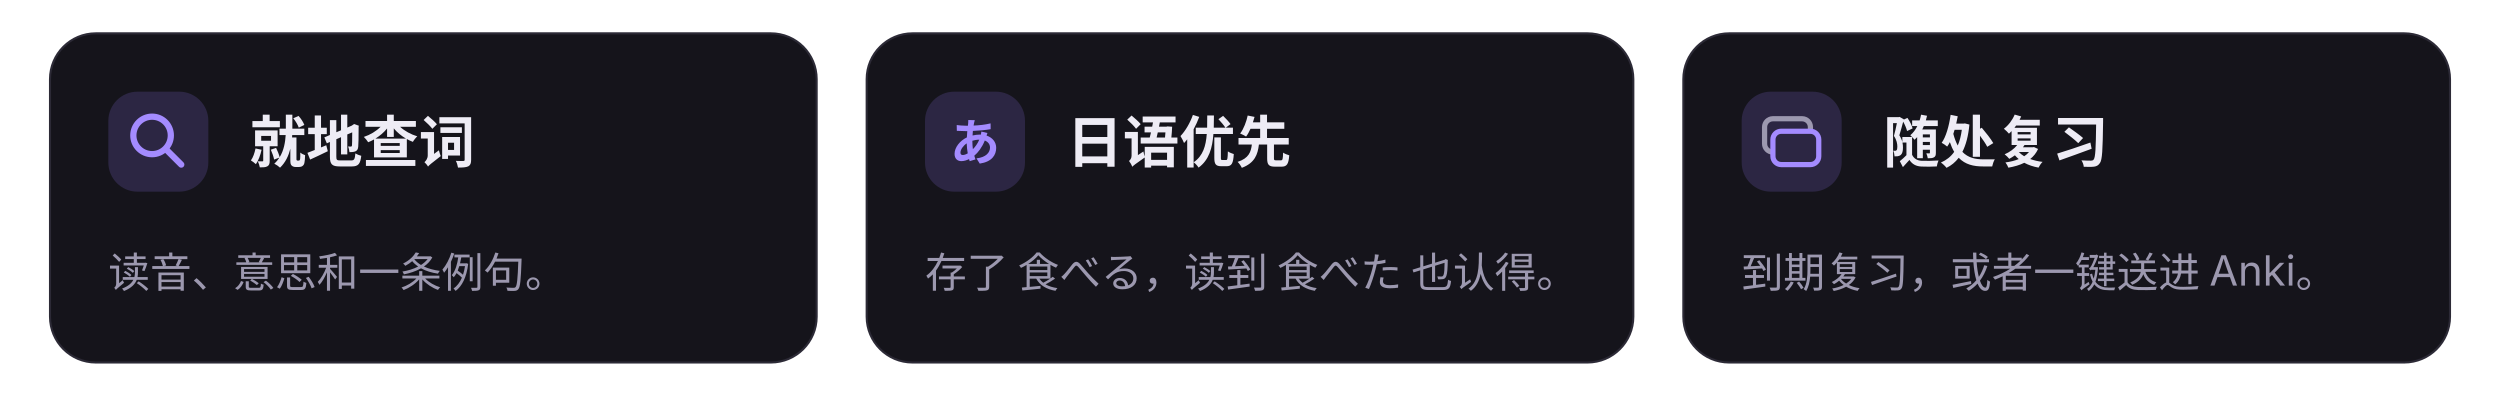
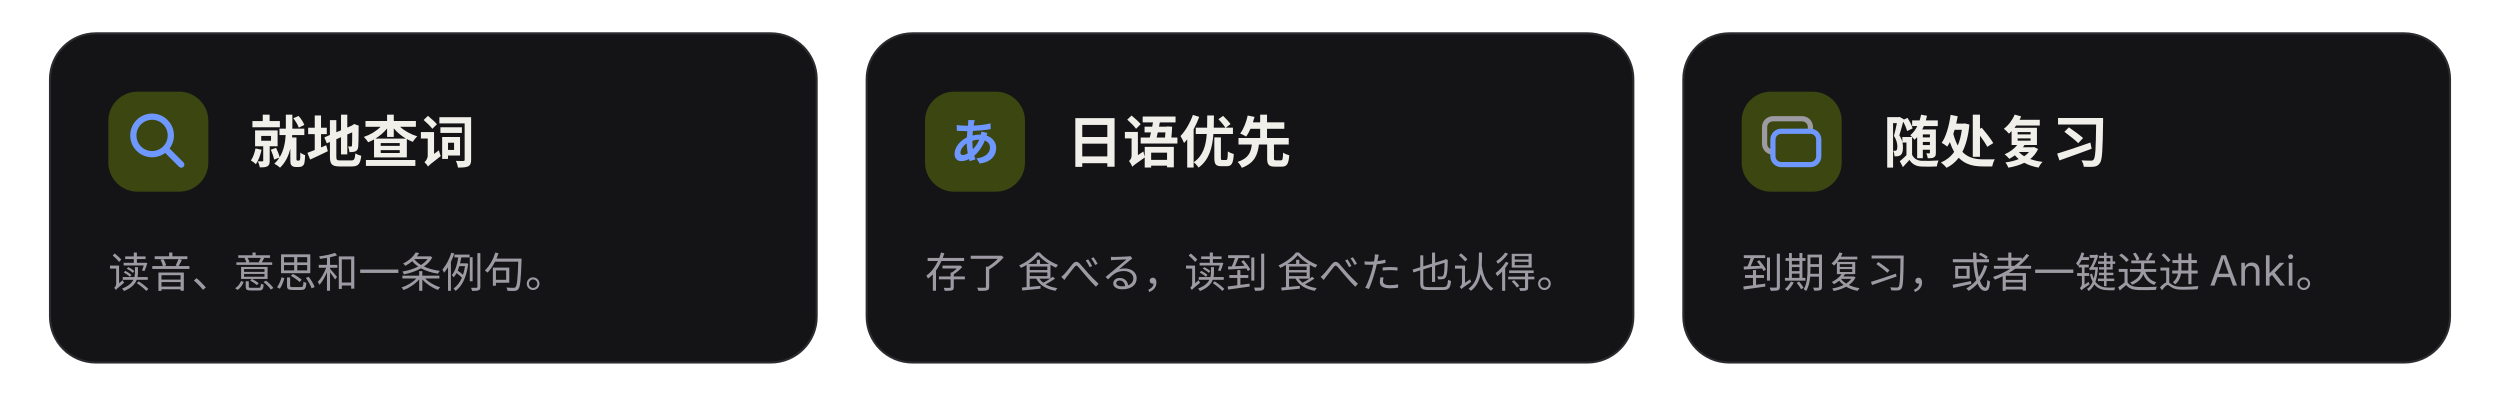
<svg xmlns="http://www.w3.org/2000/svg" width="1200" height="190" viewBox="0 0 1200 190" role="img" aria-labelledby="t d">
  <g font-family="-apple-system, BlinkMacSystemFont, 'Segoe UI', 'Hiragino Sans', 'PingFang SC', sans-serif">
-     <rect x="24" y="16" width="368" height="158" rx="22" fill="#15141B" stroke="#2C2A36" />
-     <rect x="52" y="44" width="48" height="48" rx="14" fill="#2C2643" />
-     <circle cx="73" cy="65" r="9" fill="none" stroke="#A48BFF" stroke-width="3" />
-     <path d="M80 72 L87 79" stroke="#A48BFF" stroke-width="3" stroke-linecap="round" />
-     <text x="120" y="78" font-size="27" font-weight="700" fill="#EEECF5">就地查词</text>
-     <text x="52" y="138" font-size="20" fill="#9C98AF">读音、意思和一条例句。</text>
-     <rect x="416" y="16" width="368" height="158" rx="22" fill="#15141B" stroke="#2C2A36" />
-     <rect x="444" y="44" width="48" height="48" rx="14" fill="#2C2643" />
-     <text x="468" y="77" font-size="24" font-weight="700" text-anchor="middle" fill="#A48BFF">あ</text>
-     <text x="512" y="78" font-size="27" font-weight="700" fill="#EEECF5">日语优先</text>
-     <text x="444" y="138" font-size="20" fill="#9C98AF">存了 食べる，读到 食べた 也认得。</text>
-     <rect x="808" y="16" width="368" height="158" rx="22" fill="#15141B" stroke="#2C2A36" />
-     <rect x="836" y="44" width="48" height="48" rx="14" fill="#2C2643" />
-     <rect x="847" y="57" width="22" height="16" rx="4" fill="none" stroke="#9C98AF" stroke-width="2.5" />
-     <rect x="851" y="63" width="22" height="16" rx="4" fill="#2C2643" stroke="#A48BFF" stroke-width="2.5" />
-     <text x="904" y="78" font-size="27" font-weight="700" fill="#EEECF5">随处复习</text>
-     <text x="836" y="138" font-size="20" fill="#9C98AF">到期复习，或者一键送进 Anki。</text>
+     <rect x="24" y="16" width="368" height="158" rx="22" fill="#141416" stroke="#2C2B30" />
+     <rect x="52" y="44" width="48" height="48" rx="14" fill="#3B4610" />
+     <circle cx="73" cy="65" r="9" fill="none" stroke="#6F98FF" stroke-width="3" />
+     <path d="M80 72 L87 79" stroke="#6F98FF" stroke-width="3" stroke-linecap="round" />
+     <text x="120" y="78" font-size="27" font-weight="700" fill="#F0EFEA">就地查词</text>
+     <text x="52" y="138" font-size="20" fill="#9D9AA3">读音、意思和一条例句。</text>
+     <rect x="416" y="16" width="368" height="158" rx="22" fill="#141416" stroke="#2C2B30" />
+     <rect x="444" y="44" width="48" height="48" rx="14" fill="#3B4610" />
+     <text x="468" y="77" font-size="24" font-weight="700" text-anchor="middle" fill="#6F98FF">あ</text>
+     <text x="512" y="78" font-size="27" font-weight="700" fill="#F0EFEA">日语优先</text>
+     <text x="444" y="138" font-size="20" fill="#9D9AA3">存了 食べる，读到 食べた 也认得。</text>
+     <rect x="808" y="16" width="368" height="158" rx="22" fill="#141416" stroke="#2C2B30" />
+     <rect x="836" y="44" width="48" height="48" rx="14" fill="#3B4610" />
+     <rect x="847" y="57" width="22" height="16" rx="4" fill="none" stroke="#9D9AA3" stroke-width="2.5" />
+     <rect x="851" y="63" width="22" height="16" rx="4" fill="#3B4610" stroke="#6F98FF" stroke-width="2.5" />
+     <text x="904" y="78" font-size="27" font-weight="700" fill="#F0EFEA">随处复习</text>
+     <text x="836" y="138" font-size="20" fill="#9D9AA3">到期复习，或者一键送进 Anki。</text>
  </g>
</svg>
